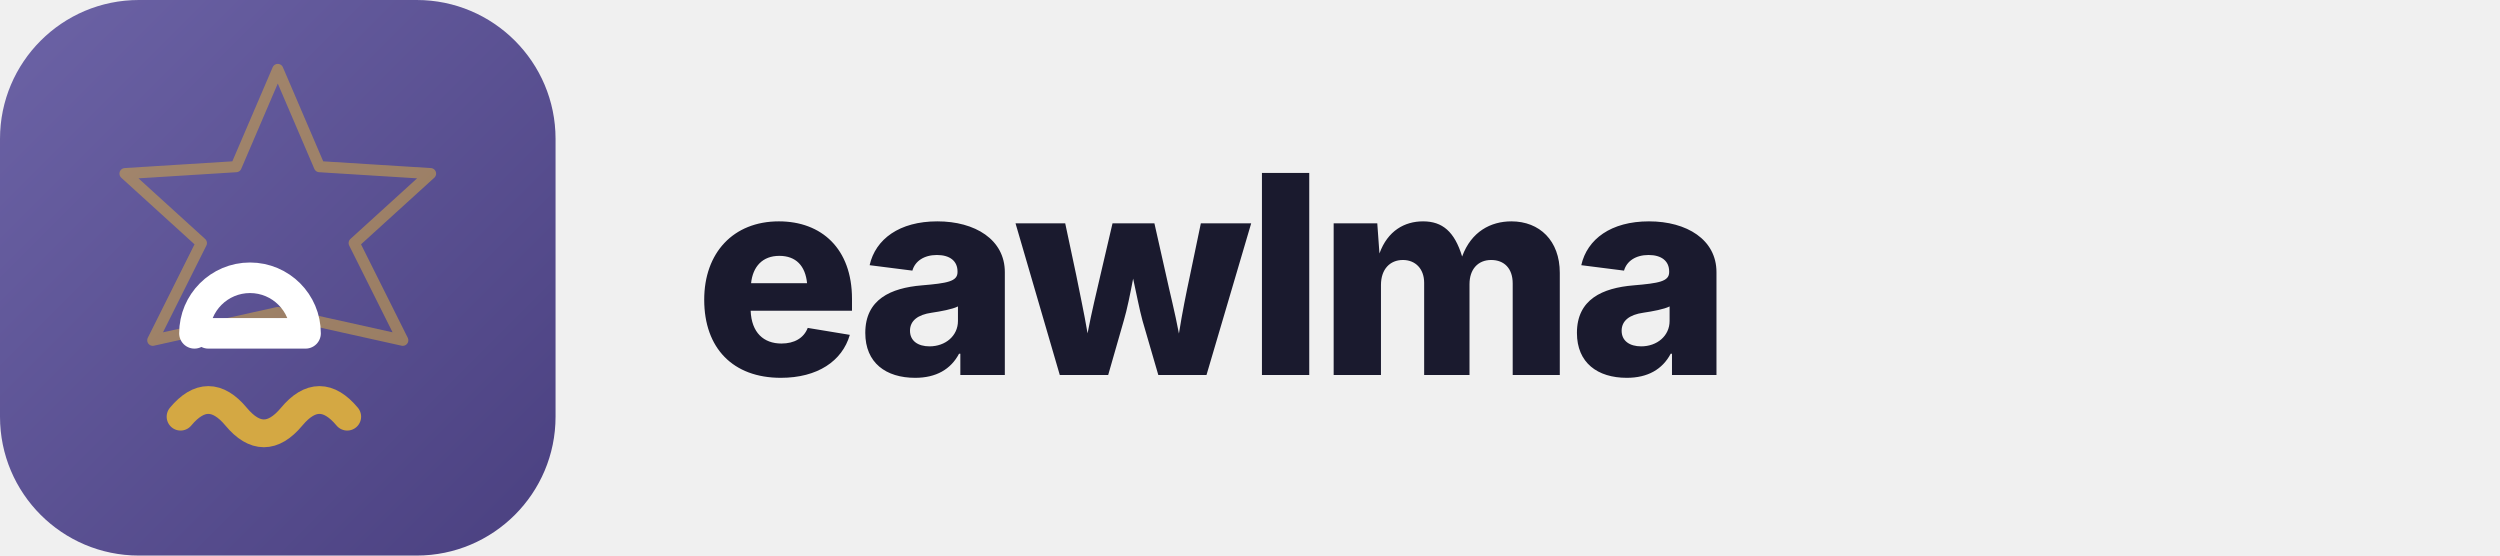
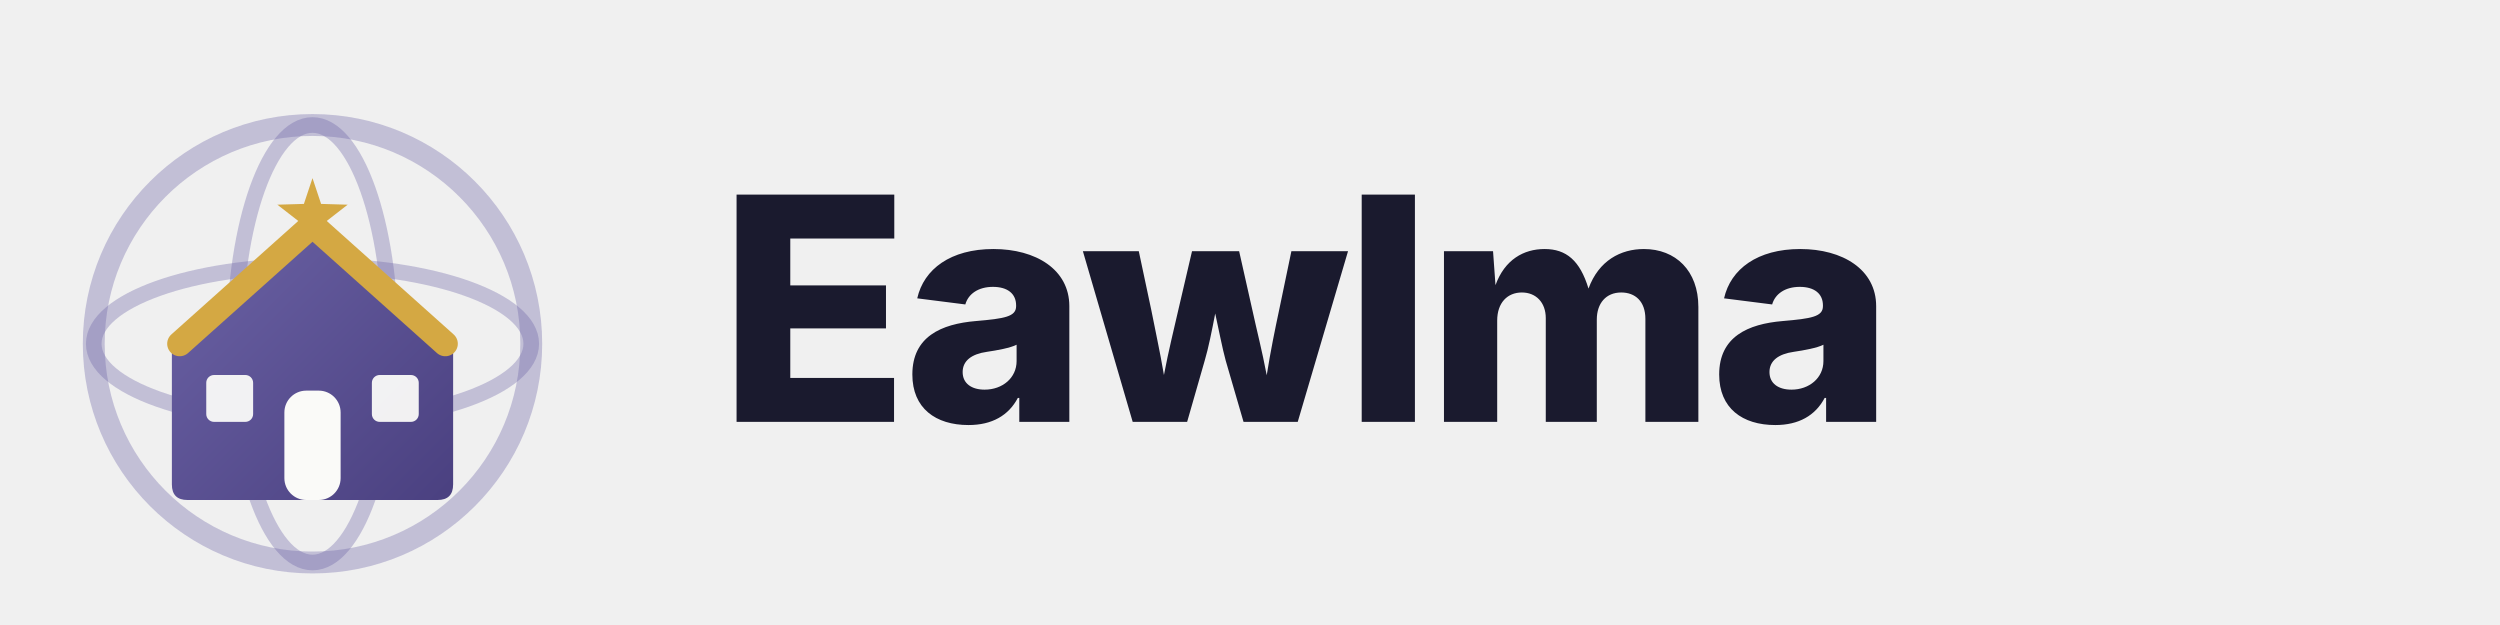
- <svg xmlns="http://www.w3.org/2000/svg" viewBox="0 0 180 40" width="180" height="40" role="img" aria-label="eawlma">
+ <svg xmlns="http://www.w3.org/2000/svg" viewBox="0 0 160 40" width="160" height="40" role="img" aria-label="Eawlma">
  <defs>
    <linearGradient id="eawlmaLavenderW" x1="0%" y1="0%" x2="100%" y2="100%">
      <stop offset="0%" stop-color="#6C63A6" />
      <stop offset="100%" stop-color="#4A4080" />
    </linearGradient>
  </defs>
-   <rect x="0" y="0" width="40" height="40" rx="10" ry="10" fill="url(#eawlmaLavenderW)" />
-   <path d="M20 5 L23 12 L31 12.5 L25.5 17.5 L29 24.5 L20 22.5 L11 24.5 L14.5 17.5 L9 12.5 L17 12 Z" fill="none" stroke="#D4A843" stroke-width="0.8" stroke-linejoin="round" opacity="0.55" />
-   <path d="M14 24 a4 4 0 1 1 8 0 h-7" fill="none" stroke="#FFFFFF" stroke-width="2.2" stroke-linecap="round" stroke-linejoin="round" />
-   <path d="M13 30 q2 -2.4 4 0 t4 0 t4 0" fill="none" stroke="#D4A843" stroke-width="2" stroke-linecap="round" />
-   <text x="50" y="27" font-family="'Plus Jakarta Sans', 'Inter', system-ui, sans-serif" font-size="20" font-weight="800" letter-spacing="-0.5" fill="#1A1A2E">eawlma</text>
+   <g transform="translate(20 22)">
+     <circle cx="0" cy="0" r="14" fill="none" stroke="#6C63A6" stroke-width="1.4" opacity="0.35" />
+     <ellipse cx="0" cy="0" rx="14" ry="5" fill="none" stroke="#6C63A6" stroke-width="1" opacity="0.35" />
+     <ellipse cx="0" cy="0" rx="5" ry="14" fill="none" stroke="#6C63A6" stroke-width="1" opacity="0.35" />
+   </g>
+   <g fill="url(#eawlmaLavenderW)">
+     <path d="M11 22 L20 14 L29 22 L29 31 Q29 32 28 32 L12 32 Q11 32 11 31 Z" />
+   </g>
+   <path d="M11.5 22 L20 14.4 L28.5 22" fill="none" stroke="#D4A843" stroke-width="1.6" stroke-linecap="round" stroke-linejoin="round" />
+   <path d="M20 11.4 l0.55 1.65 1.7 0.05 -1.35 1.05 0.5 1.7 -1.4 -1.0 -1.4 1.0 0.5 -1.7 -1.35 -1.05 1.7 -0.05 z" fill="#D4A843" />
+   <rect x="18.2" y="25" width="3.6" height="7" rx="1.4" fill="#FAFAF8" />
+   <rect x="13.2" y="24" width="3" height="3" rx="0.5" fill="#FAFAF8" opacity="0.95" />
+   <rect x="23.8" y="24" width="3" height="3" rx="0.5" fill="#FAFAF8" opacity="0.95" />
+   <text x="46" y="27" font-family="'Plus Jakarta Sans', 'Inter', system-ui, sans-serif" font-size="20" font-weight="800" letter-spacing="-0.4" fill="#1A1A2E">Eawlma</text>
</svg>
